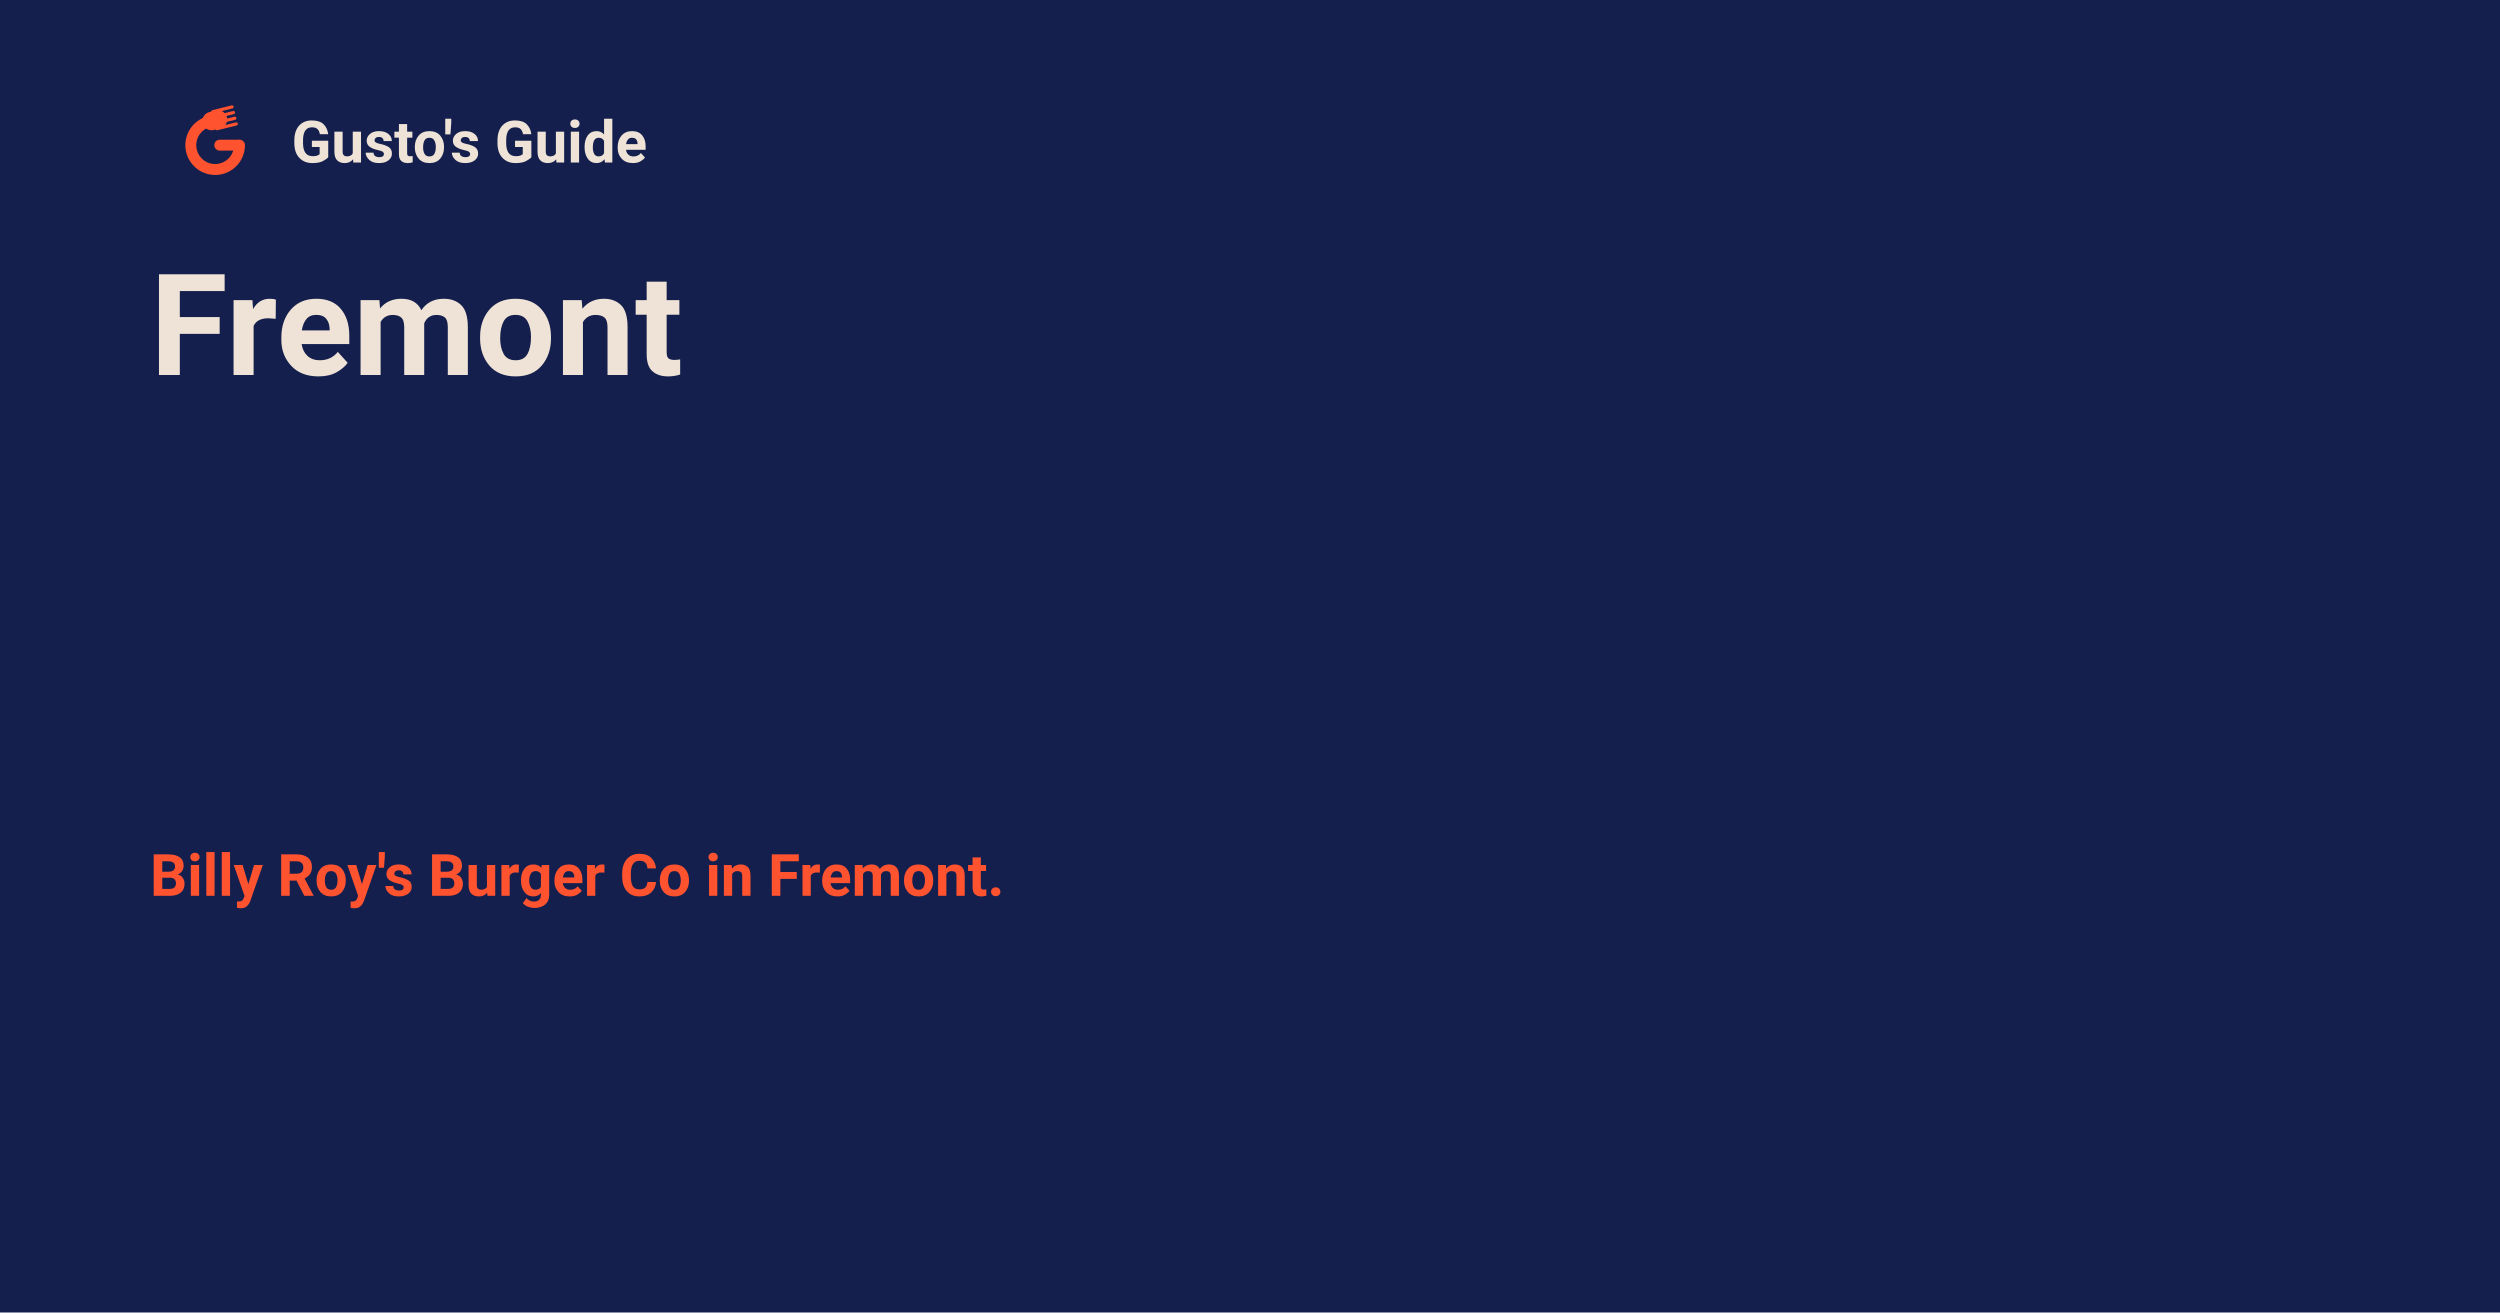
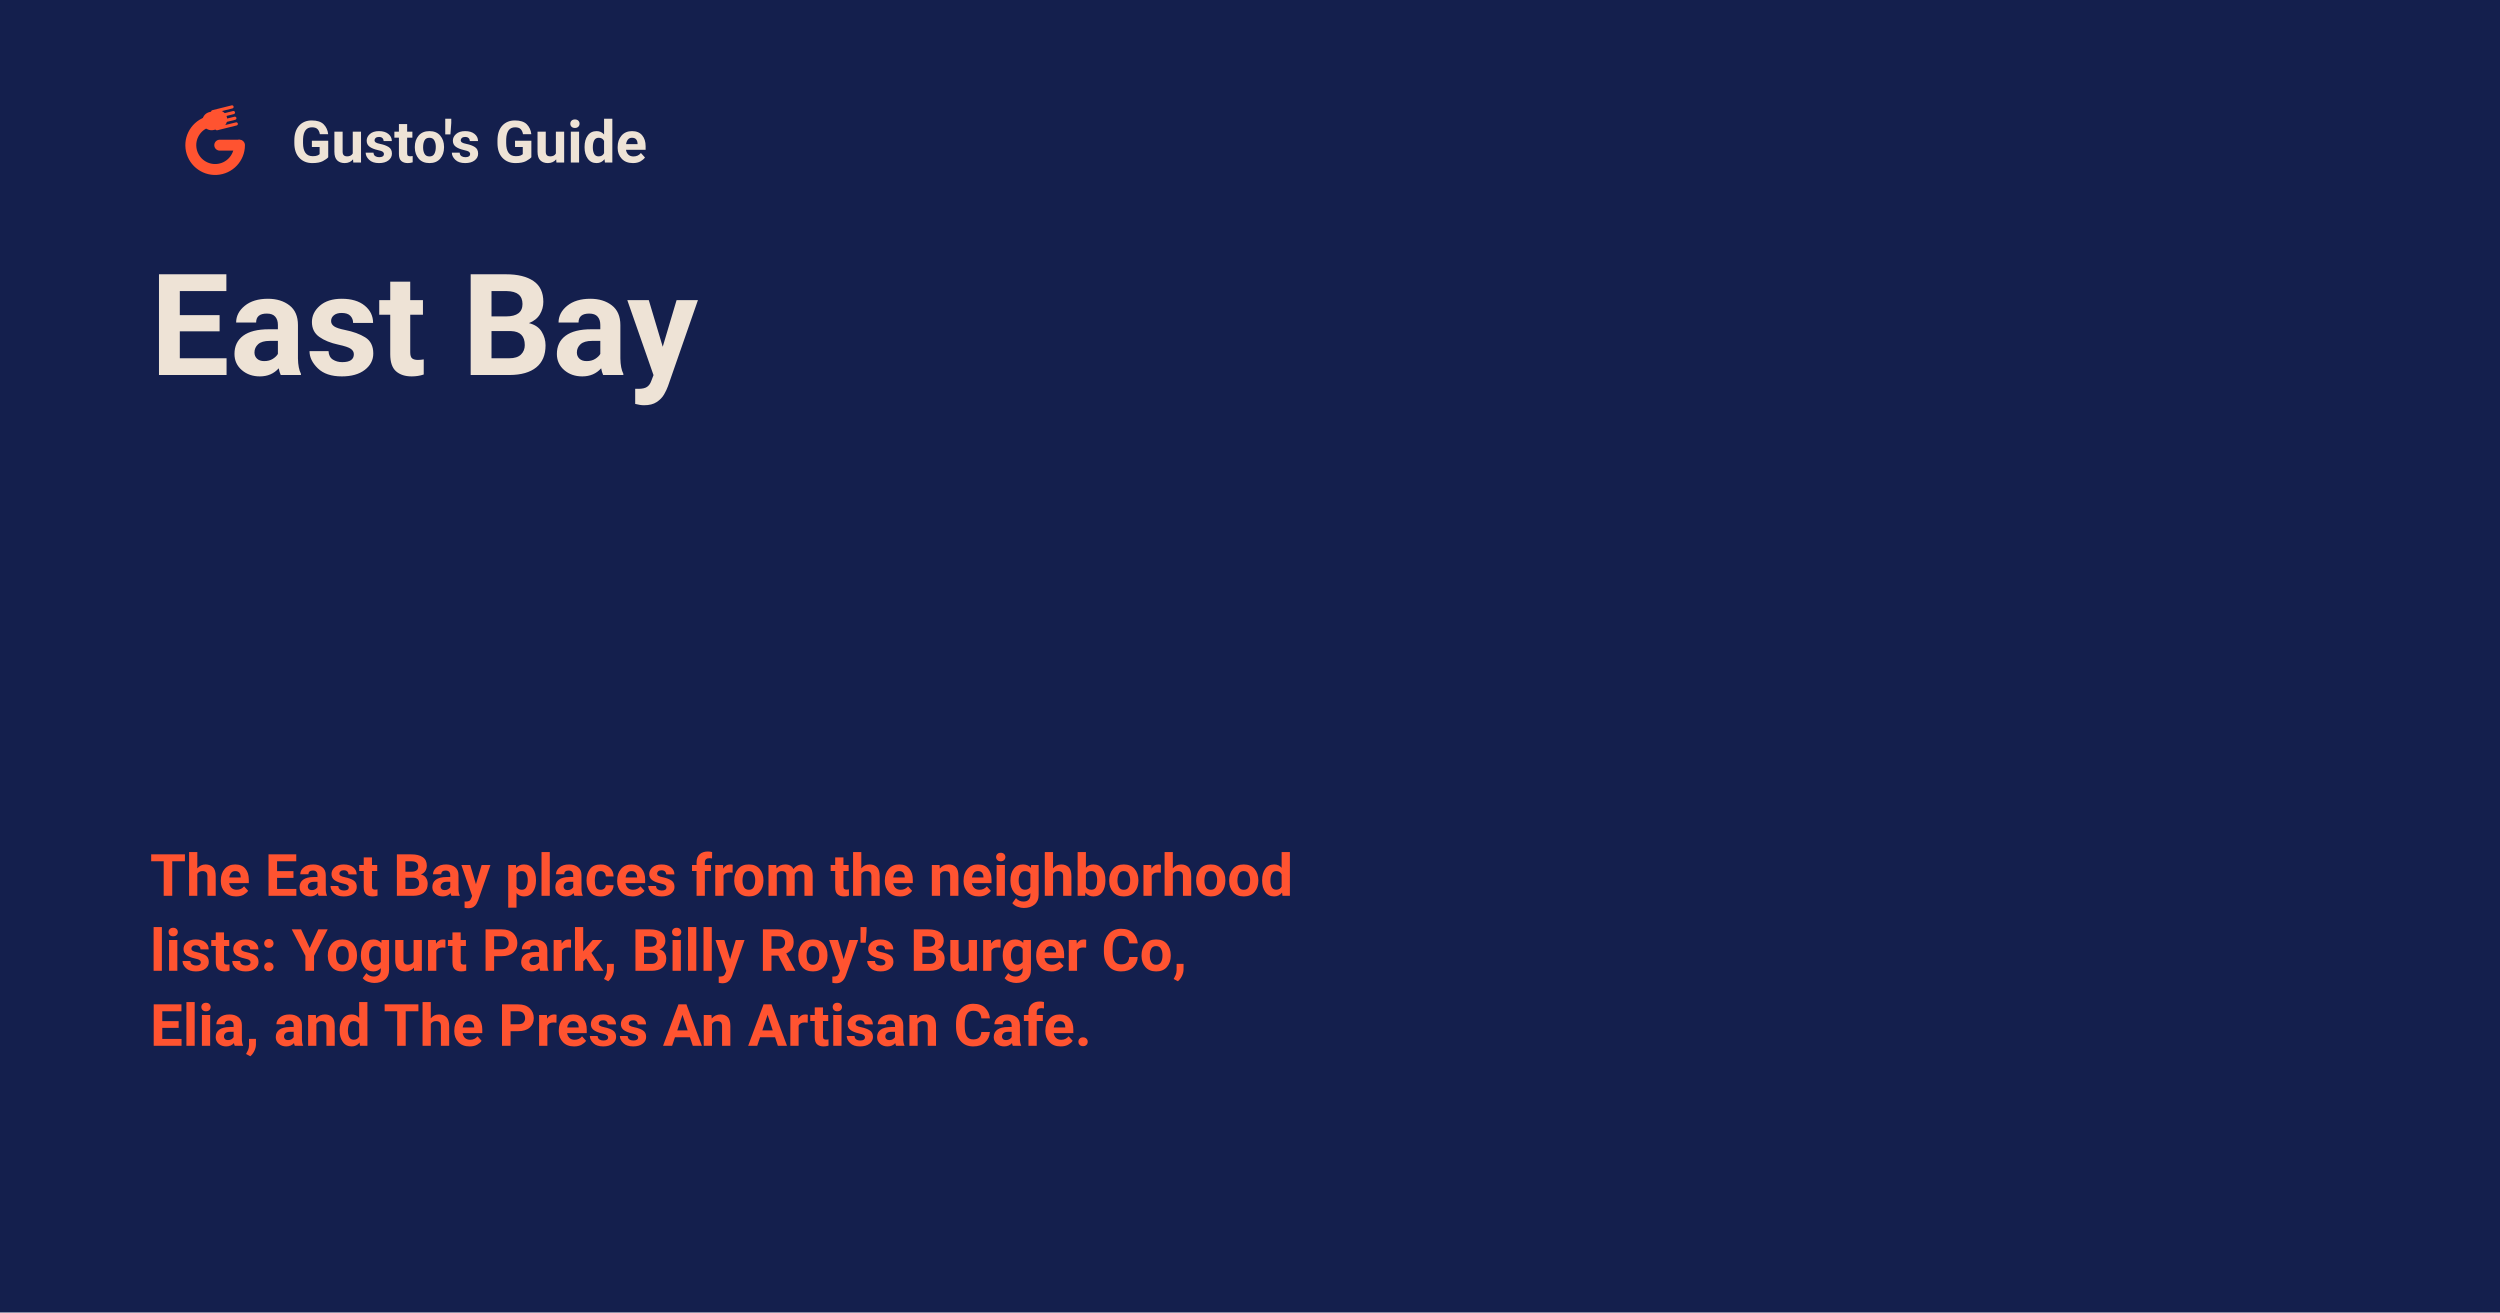
<svg xmlns="http://www.w3.org/2000/svg" width="1200" height="630" viewBox="0 0 1200 630">
  <rect width="1200" height="630" fill="#141F4D" />
  <g transform="translate(72 36) scale(0.92)">
    <g transform="translate(10.59 -0.99)">
      <path d="M 36.1 37.6 A 12.7 12.7 0 1 1 21.19 25.09" fill="none" stroke="#FF5330" stroke-width="5.7" stroke-linecap="round" />
      <path d="M 35.64 37.6 L 25.8 37.6" fill="none" stroke="#FF5330" stroke-width="5.7" stroke-linecap="round" />
      <path d="M 21.19 25.09 L 22.46 24.78" fill="none" stroke="#FF5330" stroke-width="5.7" stroke-linecap="round" />
      <path d="M 21.53 25.01 L 24.88 24.17" fill="none" stroke="#FF5330" stroke-width="9.6" stroke-linecap="round" />
      <path d="M 22.13 20.15 L 32.22 17.63 M 22.86 23.11 L 32.95 20.59 M 23.6 26.06 L 33.69 23.55 M 24.34 29.02 L 34.43 26.51" fill="none" stroke="#FF5330" stroke-width="1.65" stroke-linecap="round" />
    </g>
  </g>
  <text x="140" y="78" fill="#EEE3D6" font-family="system-ui, -apple-system, BlinkMacSystemFont, 'Segoe UI', Roboto, 'Helvetica Neue', Arial, 'Noto Sans', sans-serif" font-weight="600" font-size="28" font-style="normal">Gusto's Guide</text>
-   <text x="72" y="180" fill="#EEE3D6" font-family="system-ui, -apple-system, BlinkMacSystemFont, 'Segoe UI', Roboto, 'Helvetica Neue', Arial, 'Noto Sans', sans-serif" font-weight="600" font-size="68">Fremont</text>
-   <text x="72" y="430" fill="#FF5330" font-family="system-ui, -apple-system, BlinkMacSystemFont, 'Segoe UI', Roboto, 'Helvetica Neue', Arial, 'Noto Sans', sans-serif" font-weight="600" font-size="28">Billy Roy's Burger Co in Fremont.</text>
+   <text x="72" y="180" fill="#EEE3D6" font-family="system-ui, -apple-system, BlinkMacSystemFont, 'Segoe UI', Roboto, 'Helvetica Neue', Arial, 'Noto Sans', sans-serif" font-weight="600" font-size="68">East Bay</text>
+   <text x="72" y="430" fill="#FF5330" font-family="system-ui, -apple-system, BlinkMacSystemFont, 'Segoe UI', Roboto, 'Helvetica Neue', Arial, 'Noto Sans', sans-serif" font-weight="600" font-size="28">The East Bay places from the neighborhood</text>
+   <text x="72" y="466" fill="#FF5330" font-family="system-ui, -apple-system, BlinkMacSystemFont, 'Segoe UI', Roboto, 'Helvetica Neue', Arial, 'Noto Sans', sans-serif" font-weight="600" font-size="28">lists: Yogurt Park, Billy Roy's Burger Co,</text>
+   <text x="72" y="502" fill="#FF5330" font-family="system-ui, -apple-system, BlinkMacSystemFont, 'Segoe UI', Roboto, 'Helvetica Neue', Arial, 'Noto Sans', sans-serif" font-weight="600" font-size="28">Elia, and The Press An Artisan Cafe.</text>
</svg>
